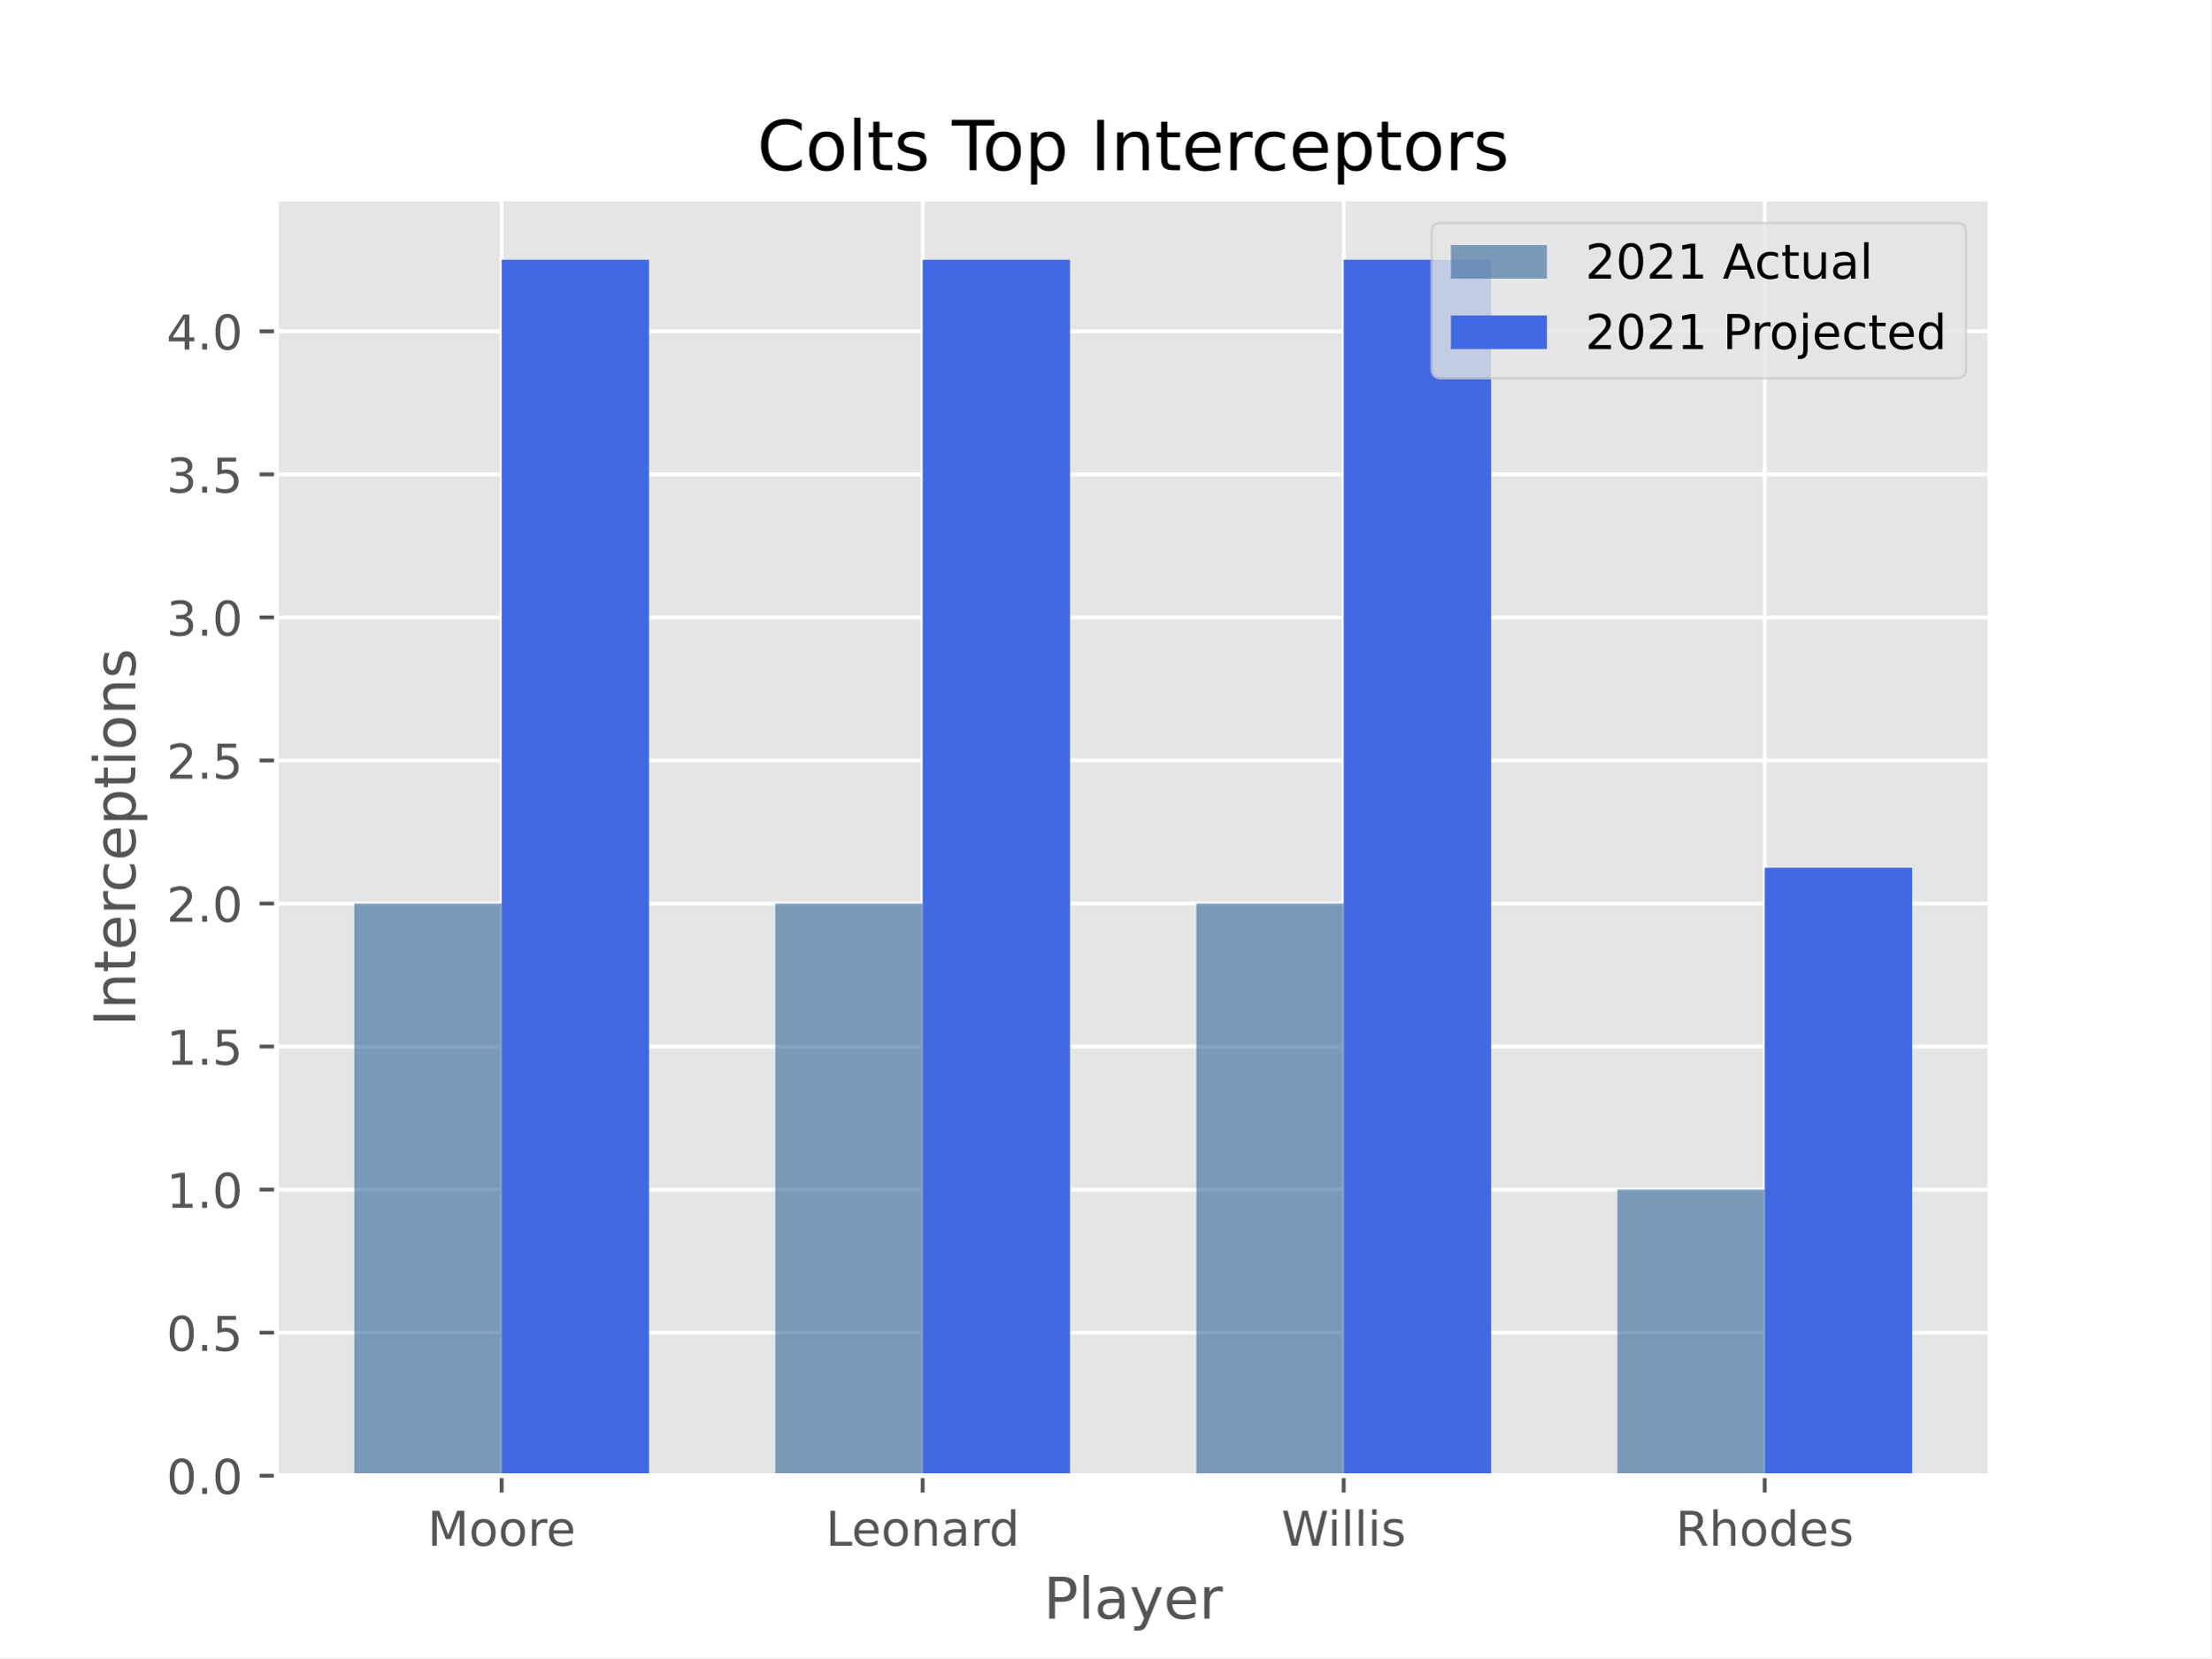
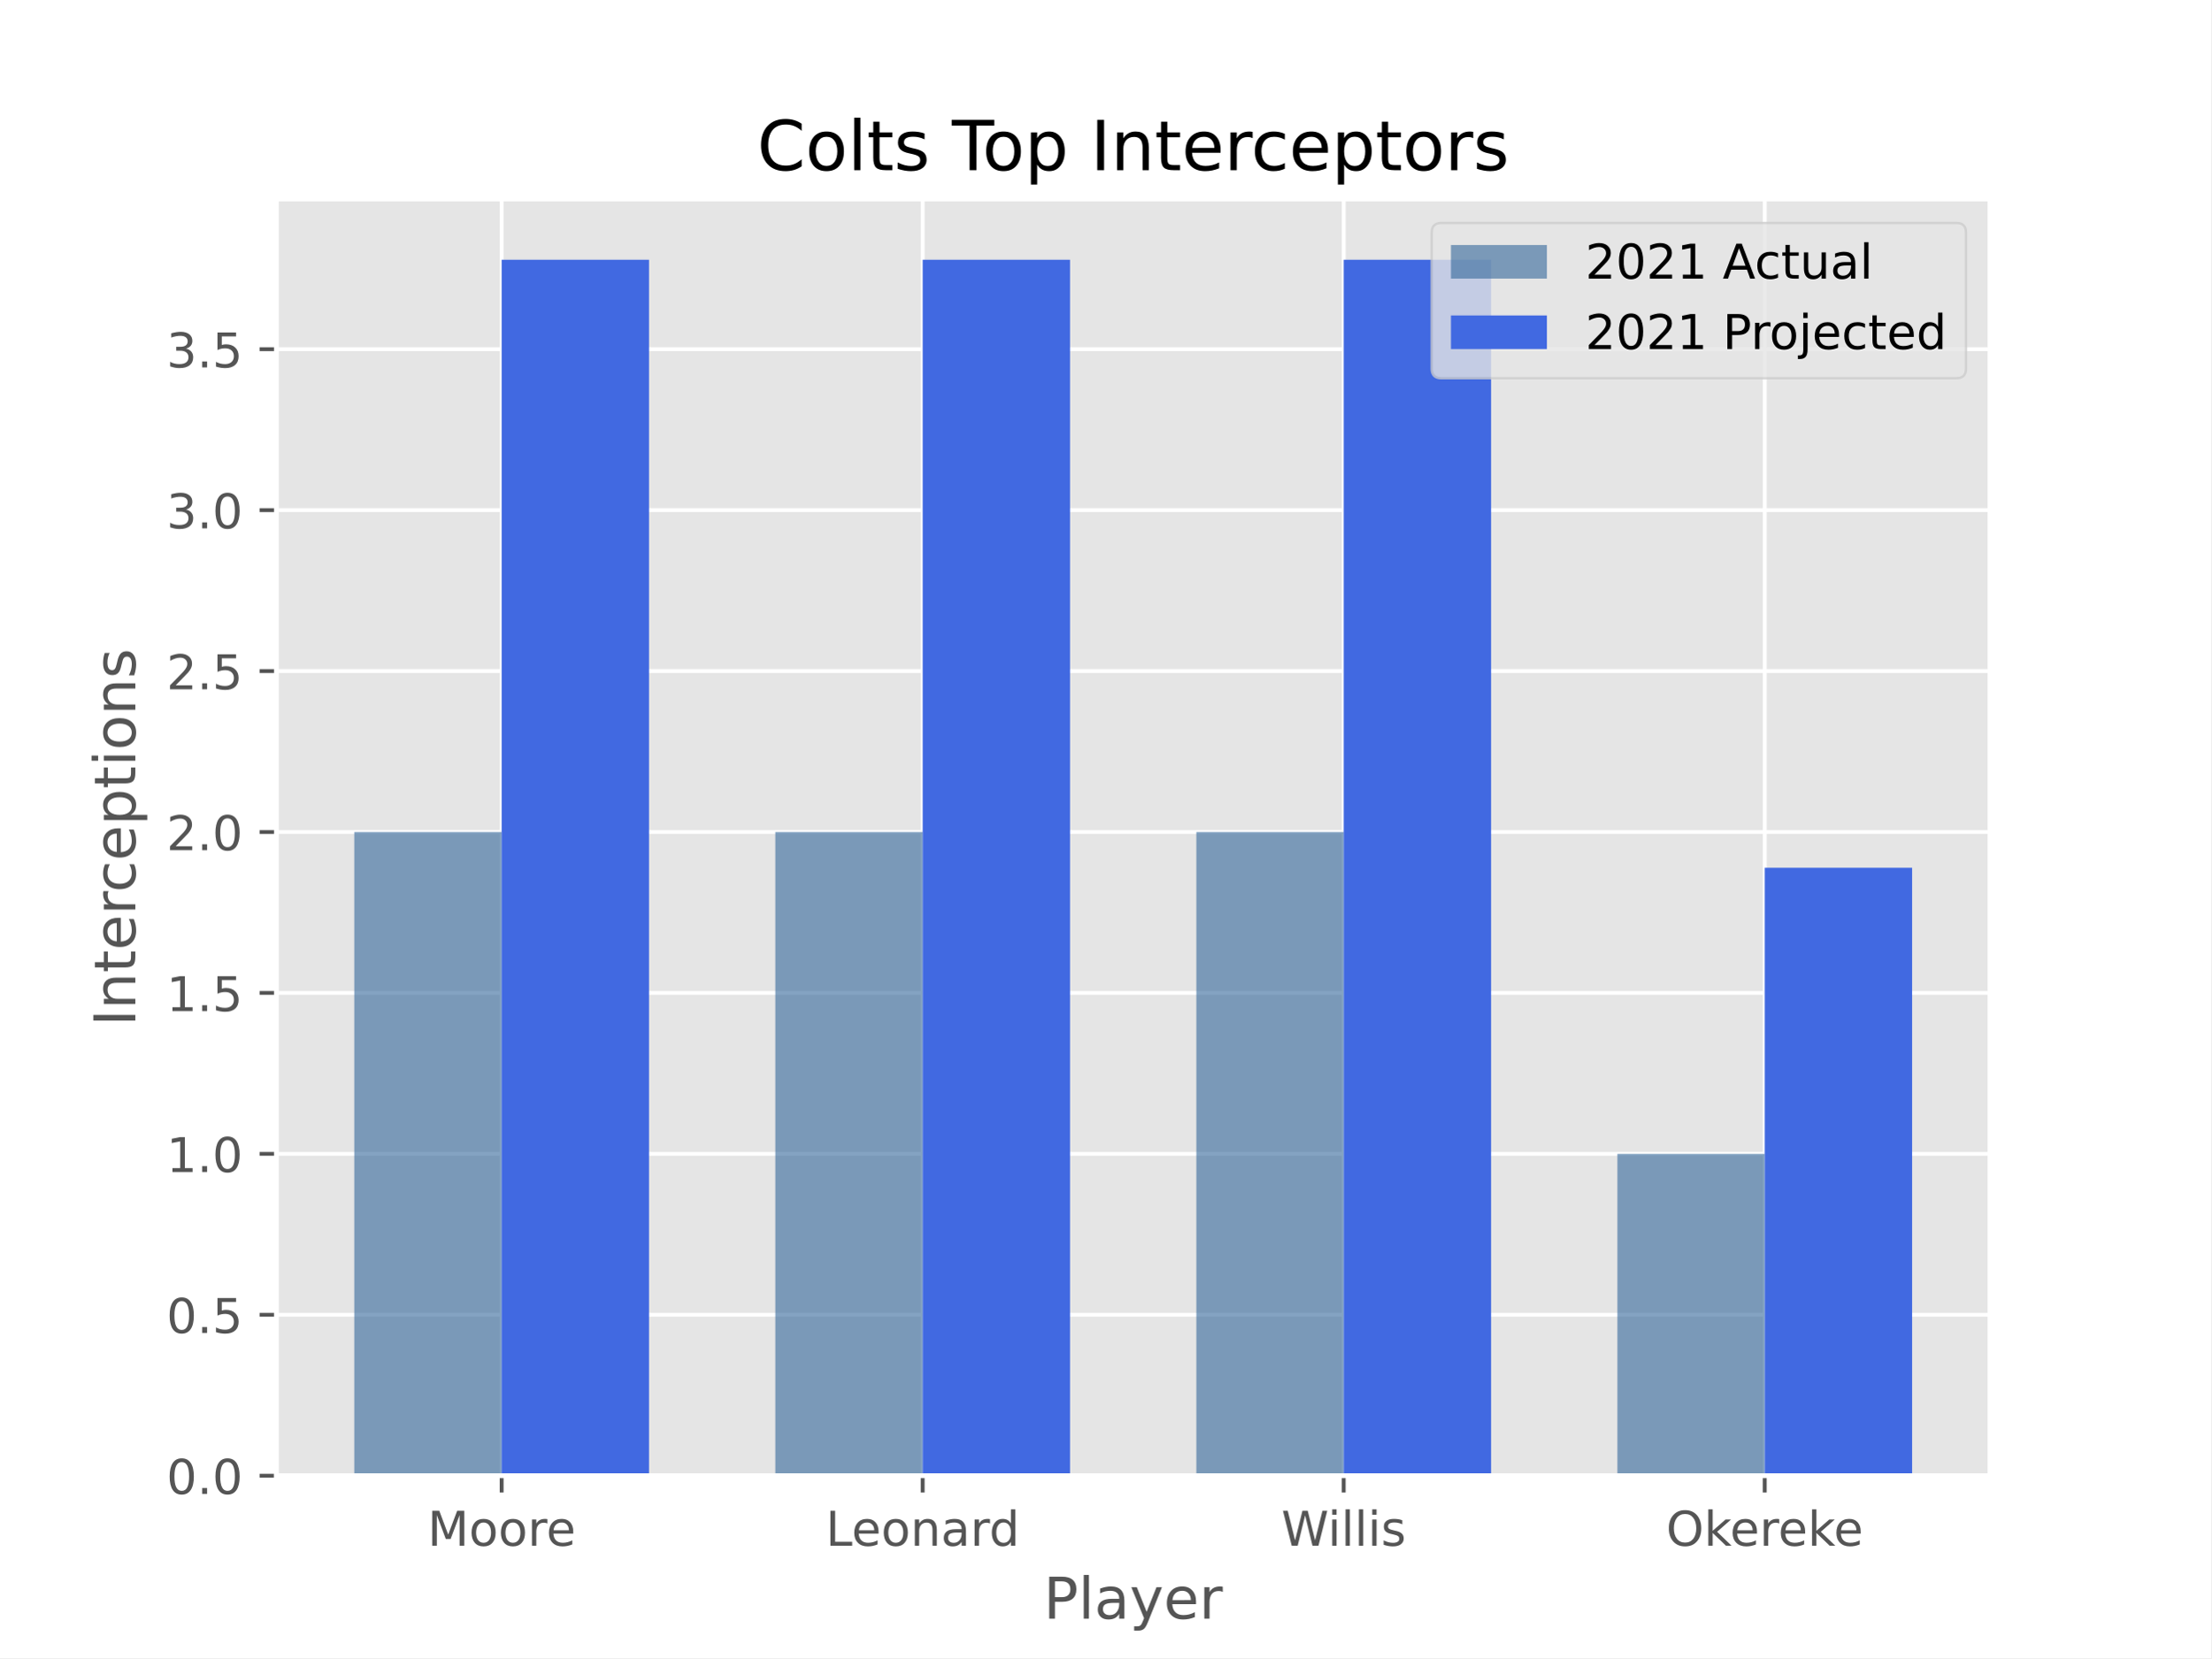
<svg xmlns="http://www.w3.org/2000/svg" xmlns:xlink="http://www.w3.org/1999/xlink" height="345.6pt" version="1.1" viewBox="0 0 460.8 345.6" width="460.8pt">
  <defs>
    <style type="text/css">*{stroke-linecap:butt;stroke-linejoin:round;}</style>
  </defs>
  <g id="figure_1">
    <g id="patch_1">
      <path d="M 0 345.6  L 460.8 345.6  L 460.8 0  L 0 0  z " style="fill:#ffffff;" />
    </g>
    <g id="axes_1">
      <g id="patch_2">
        <path d="M 57.6 307.584  L 414.72 307.584  L 414.72 41.472  L 57.6 41.472  z " style="fill:#e5e5e5;" />
      </g>
      <g id="matplotlib.axis_1">
        <g id="xtick_1">
          <g id="line2d_1">
-             <path clip-path="url(#pffdbed6450)" d="M 104.543 307.584  L 104.543 41.472  " style="fill:none;stroke:#ffffff;stroke-linecap:square;stroke-width:0.8;" />
+             <path clip-path="url(#p19f0ac5acc)" d="M 104.543 307.584  L 104.543 41.472  " style="fill:none;stroke:#ffffff;stroke-linecap:square;stroke-width:0.8;" />
          </g>
          <g id="line2d_2">
            <defs>
-               <path d="M 0 0  L 0 3.5  " id="m715b5a7d0b" style="stroke:#555555;stroke-width:0.8;" />
-             </defs>
-             <g>
-               <use style="fill:#555555;stroke:#555555;stroke-width:0.8;" x="104.543" xlink:href="#m715b5a7d0b" y="307.584" />
+               <path d="M 0 0  L 0 3.5  " id="m39acea9002" style="stroke:#555555;stroke-width:0.8;" />
+             </defs>
+             <g>
+               <use style="fill:#555555;stroke:#555555;stroke-width:0.8;" x="104.543" xlink:href="#m39acea9002" y="307.584" />
            </g>
          </g>
          <g id="text_1">
            <g style="fill:#555555;" transform="translate(89.09095 322.1824)scale(0.1 -0.1)">
              <defs>
                <path d="M 628 4666  L 1569 4666  L 2759 1491  L 3956 4666  L 4897 4666  L 4897 0  L 4281 0  L 4281 4097  L 3078 897  L 2444 897  L 1241 4097  L 1241 0  L 628 0  L 628 4666  z " id="DejaVuSans-4d" transform="scale(0.015625)" />
                <path d="M 1959 3097  Q 1497 3097 1228 2736  Q 959 2375 959 1747  Q 959 1119 1226 758  Q 1494 397 1959 397  Q 2419 397 2687 759  Q 2956 1122 2956 1747  Q 2956 2369 2687 2733  Q 2419 3097 1959 3097  z M 1959 3584  Q 2709 3584 3137 3096  Q 3566 2609 3566 1747  Q 3566 888 3137 398  Q 2709 -91 1959 -91  Q 1206 -91 779 398  Q 353 888 353 1747  Q 353 2609 779 3096  Q 1206 3584 1959 3584  z " id="DejaVuSans-6f" transform="scale(0.015625)" />
                <path d="M 2631 2963  Q 2534 3019 2420 3045  Q 2306 3072 2169 3072  Q 1681 3072 1420 2755  Q 1159 2438 1159 1844  L 1159 0  L 581 0  L 581 3500  L 1159 3500  L 1159 2956  Q 1341 3275 1631 3429  Q 1922 3584 2338 3584  Q 2397 3584 2469 3576  Q 2541 3569 2628 3553  L 2631 2963  z " id="DejaVuSans-72" transform="scale(0.015625)" />
                <path d="M 3597 1894  L 3597 1613  L 953 1613  Q 991 1019 1311 708  Q 1631 397 2203 397  Q 2534 397 2845 478  Q 3156 559 3463 722  L 3463 178  Q 3153 47 2828 -22  Q 2503 -91 2169 -91  Q 1331 -91 842 396  Q 353 884 353 1716  Q 353 2575 817 3079  Q 1281 3584 2069 3584  Q 2775 3584 3186 3129  Q 3597 2675 3597 1894  z M 3022 2063  Q 3016 2534 2758 2815  Q 2500 3097 2075 3097  Q 1594 3097 1305 2825  Q 1016 2553 972 2059  L 3022 2063  z " id="DejaVuSans-65" transform="scale(0.015625)" />
              </defs>
              <use xlink:href="#DejaVuSans-4d" />
              <use x="86.279" xlink:href="#DejaVuSans-6f" />
              <use x="147.461" xlink:href="#DejaVuSans-6f" />
              <use x="208.643" xlink:href="#DejaVuSans-72" />
              <use x="247.506" xlink:href="#DejaVuSans-65" />
            </g>
          </g>
        </g>
        <g id="xtick_2">
          <g id="line2d_3">
-             <path clip-path="url(#pffdbed6450)" d="M 192.288 307.584  L 192.288 41.472  " style="fill:none;stroke:#ffffff;stroke-linecap:square;stroke-width:0.8;" />
+             <path clip-path="url(#p19f0ac5acc)" d="M 192.288 307.584  L 192.288 41.472  " style="fill:none;stroke:#ffffff;stroke-linecap:square;stroke-width:0.8;" />
          </g>
          <g id="line2d_4">
            <g>
-               <use style="fill:#555555;stroke:#555555;stroke-width:0.8;" x="192.288" xlink:href="#m715b5a7d0b" y="307.584" />
+               <use style="fill:#555555;stroke:#555555;stroke-width:0.8;" x="192.288" xlink:href="#m39acea9002" y="307.584" />
            </g>
          </g>
          <g id="text_2">
            <g style="fill:#555555;" transform="translate(172.0784 322.1824)scale(0.1 -0.1)">
              <defs>
                <path d="M 628 4666  L 1259 4666  L 1259 531  L 3531 531  L 3531 0  L 628 0  L 628 4666  z " id="DejaVuSans-4c" transform="scale(0.015625)" />
                <path d="M 3513 2113  L 3513 0  L 2938 0  L 2938 2094  Q 2938 2591 2744 2837  Q 2550 3084 2163 3084  Q 1697 3084 1428 2787  Q 1159 2491 1159 1978  L 1159 0  L 581 0  L 581 3500  L 1159 3500  L 1159 2956  Q 1366 3272 1645 3428  Q 1925 3584 2291 3584  Q 2894 3584 3203 3211  Q 3513 2838 3513 2113  z " id="DejaVuSans-6e" transform="scale(0.015625)" />
                <path d="M 2194 1759  Q 1497 1759 1228 1600  Q 959 1441 959 1056  Q 959 750 1161 570  Q 1363 391 1709 391  Q 2188 391 2477 730  Q 2766 1069 2766 1631  L 2766 1759  L 2194 1759  z M 3341 1997  L 3341 0  L 2766 0  L 2766 531  Q 2569 213 2275 61  Q 1981 -91 1556 -91  Q 1019 -91 701 211  Q 384 513 384 1019  Q 384 1609 779 1909  Q 1175 2209 1959 2209  L 2766 2209  L 2766 2266  Q 2766 2663 2505 2880  Q 2244 3097 1772 3097  Q 1472 3097 1187 3025  Q 903 2953 641 2809  L 641 3341  Q 956 3463 1253 3523  Q 1550 3584 1831 3584  Q 2591 3584 2966 3190  Q 3341 2797 3341 1997  z " id="DejaVuSans-61" transform="scale(0.015625)" />
                <path d="M 2906 2969  L 2906 4863  L 3481 4863  L 3481 0  L 2906 0  L 2906 525  Q 2725 213 2448 61  Q 2172 -91 1784 -91  Q 1150 -91 751 415  Q 353 922 353 1747  Q 353 2572 751 3078  Q 1150 3584 1784 3584  Q 2172 3584 2448 3432  Q 2725 3281 2906 2969  z M 947 1747  Q 947 1113 1208 752  Q 1469 391 1925 391  Q 2381 391 2643 752  Q 2906 1113 2906 1747  Q 2906 2381 2643 2742  Q 2381 3103 1925 3103  Q 1469 3103 1208 2742  Q 947 2381 947 1747  z " id="DejaVuSans-64" transform="scale(0.015625)" />
              </defs>
              <use xlink:href="#DejaVuSans-4c" />
              <use x="53.963" xlink:href="#DejaVuSans-65" />
              <use x="115.486" xlink:href="#DejaVuSans-6f" />
              <use x="176.668" xlink:href="#DejaVuSans-6e" />
              <use x="240.047" xlink:href="#DejaVuSans-61" />
              <use x="301.326" xlink:href="#DejaVuSans-72" />
              <use x="340.689" xlink:href="#DejaVuSans-64" />
            </g>
          </g>
        </g>
        <g id="xtick_3">
          <g id="line2d_5">
-             <path clip-path="url(#pffdbed6450)" d="M 280.032 307.584  L 280.032 41.472  " style="fill:none;stroke:#ffffff;stroke-linecap:square;stroke-width:0.8;" />
+             <path clip-path="url(#p19f0ac5acc)" d="M 280.032 307.584  L 280.032 41.472  " style="fill:none;stroke:#ffffff;stroke-linecap:square;stroke-width:0.8;" />
          </g>
          <g id="line2d_6">
            <g>
-               <use style="fill:#555555;stroke:#555555;stroke-width:0.8;" x="280.032" xlink:href="#m715b5a7d0b" y="307.584" />
+               <use style="fill:#555555;stroke:#555555;stroke-width:0.8;" x="280.032" xlink:href="#m39acea9002" y="307.584" />
            </g>
          </g>
          <g id="text_3">
            <g style="fill:#555555;" transform="translate(267.04 322.1824)scale(0.1 -0.1)">
              <defs>
                <path d="M 213 4666  L 850 4666  L 1831 722  L 2809 4666  L 3519 4666  L 4500 722  L 5478 4666  L 6119 4666  L 4947 0  L 4153 0  L 3169 4050  L 2175 0  L 1381 0  L 213 4666  z " id="DejaVuSans-57" transform="scale(0.015625)" />
                <path d="M 603 3500  L 1178 3500  L 1178 0  L 603 0  L 603 3500  z M 603 4863  L 1178 4863  L 1178 4134  L 603 4134  L 603 4863  z " id="DejaVuSans-69" transform="scale(0.015625)" />
                <path d="M 603 4863  L 1178 4863  L 1178 0  L 603 0  L 603 4863  z " id="DejaVuSans-6c" transform="scale(0.015625)" />
                <path d="M 2834 3397  L 2834 2853  Q 2591 2978 2328 3040  Q 2066 3103 1784 3103  Q 1356 3103 1142 2972  Q 928 2841 928 2578  Q 928 2378 1081 2264  Q 1234 2150 1697 2047  L 1894 2003  Q 2506 1872 2764 1633  Q 3022 1394 3022 966  Q 3022 478 2636 193  Q 2250 -91 1575 -91  Q 1294 -91 989 -36  Q 684 19 347 128  L 347 722  Q 666 556 975 473  Q 1284 391 1588 391  Q 1994 391 2212 530  Q 2431 669 2431 922  Q 2431 1156 2273 1281  Q 2116 1406 1581 1522  L 1381 1569  Q 847 1681 609 1914  Q 372 2147 372 2553  Q 372 3047 722 3315  Q 1072 3584 1716 3584  Q 2034 3584 2315 3537  Q 2597 3491 2834 3397  z " id="DejaVuSans-73" transform="scale(0.015625)" />
              </defs>
              <use xlink:href="#DejaVuSans-57" />
              <use x="96.627" xlink:href="#DejaVuSans-69" />
              <use x="124.41" xlink:href="#DejaVuSans-6c" />
              <use x="152.193" xlink:href="#DejaVuSans-6c" />
              <use x="179.977" xlink:href="#DejaVuSans-69" />
              <use x="207.76" xlink:href="#DejaVuSans-73" />
            </g>
          </g>
        </g>
        <g id="xtick_4">
          <g id="line2d_7">
-             <path clip-path="url(#pffdbed6450)" d="M 367.777 307.584  L 367.777 41.472  " style="fill:none;stroke:#ffffff;stroke-linecap:square;stroke-width:0.8;" />
+             <path clip-path="url(#p19f0ac5acc)" d="M 367.777 307.584  L 367.777 41.472  " style="fill:none;stroke:#ffffff;stroke-linecap:square;stroke-width:0.8;" />
          </g>
          <g id="line2d_8">
            <g>
-               <use style="fill:#555555;stroke:#555555;stroke-width:0.8;" x="367.777" xlink:href="#m715b5a7d0b" y="307.584" />
+               <use style="fill:#555555;stroke:#555555;stroke-width:0.8;" x="367.777" xlink:href="#m39acea9002" y="307.584" />
            </g>
          </g>
          <g id="text_4">
-             <g style="fill:#555555;" transform="translate(349.2189 322.1824)scale(0.1 -0.1)">
-               <defs>
-                 <path d="M 2841 2188  Q 3044 2119 3236 1894  Q 3428 1669 3622 1275  L 4263 0  L 3584 0  L 2988 1197  Q 2756 1666 2539 1819  Q 2322 1972 1947 1972  L 1259 1972  L 1259 0  L 628 0  L 628 4666  L 2053 4666  Q 2853 4666 3247 4331  Q 3641 3997 3641 3322  Q 3641 2881 3436 2590  Q 3231 2300 2841 2188  z M 1259 4147  L 1259 2491  L 2053 2491  Q 2509 2491 2742 2702  Q 2975 2913 2975 3322  Q 2975 3731 2742 3939  Q 2509 4147 2053 4147  L 1259 4147  z " id="DejaVuSans-52" transform="scale(0.015625)" />
-                 <path d="M 3513 2113  L 3513 0  L 2938 0  L 2938 2094  Q 2938 2591 2744 2837  Q 2550 3084 2163 3084  Q 1697 3084 1428 2787  Q 1159 2491 1159 1978  L 1159 0  L 581 0  L 581 4863  L 1159 4863  L 1159 2956  Q 1366 3272 1645 3428  Q 1925 3584 2291 3584  Q 2894 3584 3203 3211  Q 3513 2838 3513 2113  z " id="DejaVuSans-68" transform="scale(0.015625)" />
-               </defs>
-               <use xlink:href="#DejaVuSans-52" />
-               <use x="69.482" xlink:href="#DejaVuSans-68" />
-               <use x="132.861" xlink:href="#DejaVuSans-6f" />
-               <use x="194.043" xlink:href="#DejaVuSans-64" />
-               <use x="257.52" xlink:href="#DejaVuSans-65" />
-               <use x="319.043" xlink:href="#DejaVuSans-73" />
+             <g style="fill:#555555;" transform="translate(347.24 322.1824)scale(0.1 -0.1)">
+               <defs>
+                 <path d="M 2522 4238  Q 1834 4238 1429 3725  Q 1025 3213 1025 2328  Q 1025 1447 1429 934  Q 1834 422 2522 422  Q 3209 422 3611 934  Q 4013 1447 4013 2328  Q 4013 3213 3611 3725  Q 3209 4238 2522 4238  z M 2522 4750  Q 3503 4750 4090 4092  Q 4678 3434 4678 2328  Q 4678 1225 4090 567  Q 3503 -91 2522 -91  Q 1538 -91 948 565  Q 359 1222 359 2328  Q 359 3434 948 4092  Q 1538 4750 2522 4750  z " id="DejaVuSans-4f" transform="scale(0.015625)" />
+                 <path d="M 581 4863  L 1159 4863  L 1159 1991  L 2875 3500  L 3609 3500  L 1753 1863  L 3688 0  L 2938 0  L 1159 1709  L 1159 0  L 581 0  L 581 4863  z " id="DejaVuSans-6b" transform="scale(0.015625)" />
+               </defs>
+               <use xlink:href="#DejaVuSans-4f" />
+               <use x="78.711" xlink:href="#DejaVuSans-6b" />
+               <use x="132.996" xlink:href="#DejaVuSans-65" />
+               <use x="194.52" xlink:href="#DejaVuSans-72" />
+               <use x="233.383" xlink:href="#DejaVuSans-65" />
+               <use x="294.906" xlink:href="#DejaVuSans-6b" />
+               <use x="349.191" xlink:href="#DejaVuSans-65" />
            </g>
          </g>
        </g>
        <g id="text_5">
          <g style="fill:#555555;" transform="translate(217.4888 337.3802)scale(0.12 -0.12)">
            <defs>
              <path d="M 1259 4147  L 1259 2394  L 2053 2394  Q 2494 2394 2734 2622  Q 2975 2850 2975 3272  Q 2975 3691 2734 3919  Q 2494 4147 2053 4147  L 1259 4147  z M 628 4666  L 2053 4666  Q 2838 4666 3239 4311  Q 3641 3956 3641 3272  Q 3641 2581 3239 2228  Q 2838 1875 2053 1875  L 1259 1875  L 1259 0  L 628 0  L 628 4666  z " id="DejaVuSans-50" transform="scale(0.015625)" />
              <path d="M 2059 -325  Q 1816 -950 1584 -1140  Q 1353 -1331 966 -1331  L 506 -1331  L 506 -850  L 844 -850  Q 1081 -850 1212 -737  Q 1344 -625 1503 -206  L 1606 56  L 191 3500  L 800 3500  L 1894 763  L 2988 3500  L 3597 3500  L 2059 -325  z " id="DejaVuSans-79" transform="scale(0.015625)" />
            </defs>
            <use xlink:href="#DejaVuSans-50" />
            <use x="60.303" xlink:href="#DejaVuSans-6c" />
            <use x="88.086" xlink:href="#DejaVuSans-61" />
            <use x="149.365" xlink:href="#DejaVuSans-79" />
            <use x="208.545" xlink:href="#DejaVuSans-65" />
            <use x="270.068" xlink:href="#DejaVuSans-72" />
          </g>
        </g>
      </g>
      <g id="matplotlib.axis_2">
        <g id="ytick_1">
          <g id="line2d_9">
-             <path clip-path="url(#pffdbed6450)" d="M 57.6 307.584  L 414.72 307.584  " style="fill:none;stroke:#ffffff;stroke-linecap:square;stroke-width:0.8;" />
+             <path clip-path="url(#p19f0ac5acc)" d="M 57.6 307.584  L 414.72 307.584  " style="fill:none;stroke:#ffffff;stroke-linecap:square;stroke-width:0.8;" />
          </g>
          <g id="line2d_10">
            <defs>
-               <path d="M 0 0  L -3.5 0  " id="m99af0144f6" style="stroke:#555555;stroke-width:0.8;" />
-             </defs>
-             <g>
-               <use style="fill:#555555;stroke:#555555;stroke-width:0.8;" x="57.6" xlink:href="#m99af0144f6" y="307.584" />
+               <path d="M 0 0  L -3.5 0  " id="m8cae563589" style="stroke:#555555;stroke-width:0.8;" />
+             </defs>
+             <g>
+               <use style="fill:#555555;stroke:#555555;stroke-width:0.8;" x="57.6" xlink:href="#m8cae563589" y="307.584" />
            </g>
          </g>
          <g id="text_6">
            <g style="fill:#555555;" transform="translate(34.69687 311.3832)scale(0.1 -0.1)">
              <defs>
                <path d="M 2034 4250  Q 1547 4250 1301 3770  Q 1056 3291 1056 2328  Q 1056 1369 1301 889  Q 1547 409 2034 409  Q 2525 409 2770 889  Q 3016 1369 3016 2328  Q 3016 3291 2770 3770  Q 2525 4250 2034 4250  z M 2034 4750  Q 2819 4750 3233 4129  Q 3647 3509 3647 2328  Q 3647 1150 3233 529  Q 2819 -91 2034 -91  Q 1250 -91 836 529  Q 422 1150 422 2328  Q 422 3509 836 4129  Q 1250 4750 2034 4750  z " id="DejaVuSans-30" transform="scale(0.015625)" />
                <path d="M 684 794  L 1344 794  L 1344 0  L 684 0  L 684 794  z " id="DejaVuSans-2e" transform="scale(0.015625)" />
              </defs>
              <use xlink:href="#DejaVuSans-30" />
              <use x="63.623" xlink:href="#DejaVuSans-2e" />
              <use x="95.41" xlink:href="#DejaVuSans-30" />
            </g>
          </g>
        </g>
        <g id="ytick_2">
          <g id="line2d_11">
-             <path clip-path="url(#pffdbed6450)" d="M 57.6 277.768  L 414.72 277.768  " style="fill:none;stroke:#ffffff;stroke-linecap:square;stroke-width:0.8;" />
+             <path clip-path="url(#p19f0ac5acc)" d="M 57.6 274.04  L 414.72 274.04  " style="fill:none;stroke:#ffffff;stroke-linecap:square;stroke-width:0.8;" />
          </g>
          <g id="line2d_12">
            <g>
-               <use style="fill:#555555;stroke:#555555;stroke-width:0.8;" x="57.6" xlink:href="#m99af0144f6" y="277.768" />
+               <use style="fill:#555555;stroke:#555555;stroke-width:0.8;" x="57.6" xlink:href="#m8cae563589" y="274.04" />
            </g>
          </g>
          <g id="text_7">
-             <g style="fill:#555555;" transform="translate(34.69687 281.5667)scale(0.1 -0.1)">
+             <g style="fill:#555555;" transform="translate(34.69687 277.8397)scale(0.1 -0.1)">
              <defs>
                <path d="M 691 4666  L 3169 4666  L 3169 4134  L 1269 4134  L 1269 2991  Q 1406 3038 1543 3061  Q 1681 3084 1819 3084  Q 2600 3084 3056 2656  Q 3513 2228 3513 1497  Q 3513 744 3044 326  Q 2575 -91 1722 -91  Q 1428 -91 1123 -41  Q 819 9 494 109  L 494 744  Q 775 591 1075 516  Q 1375 441 1709 441  Q 2250 441 2565 725  Q 2881 1009 2881 1497  Q 2881 1984 2565 2268  Q 2250 2553 1709 2553  Q 1456 2553 1204 2497  Q 953 2441 691 2322  L 691 4666  z " id="DejaVuSans-35" transform="scale(0.015625)" />
              </defs>
              <use xlink:href="#DejaVuSans-30" />
              <use x="63.623" xlink:href="#DejaVuSans-2e" />
              <use x="95.41" xlink:href="#DejaVuSans-35" />
            </g>
          </g>
        </g>
        <g id="ytick_3">
          <g id="line2d_13">
-             <path clip-path="url(#pffdbed6450)" d="M 57.6 247.951  L 414.72 247.951  " style="fill:none;stroke:#ffffff;stroke-linecap:square;stroke-width:0.8;" />
+             <path clip-path="url(#p19f0ac5acc)" d="M 57.6 240.497  L 414.72 240.497  " style="fill:none;stroke:#ffffff;stroke-linecap:square;stroke-width:0.8;" />
          </g>
          <g id="line2d_14">
            <g>
-               <use style="fill:#555555;stroke:#555555;stroke-width:0.8;" x="57.6" xlink:href="#m99af0144f6" y="247.951" />
+               <use style="fill:#555555;stroke:#555555;stroke-width:0.8;" x="57.6" xlink:href="#m8cae563589" y="240.497" />
            </g>
          </g>
          <g id="text_8">
-             <g style="fill:#555555;" transform="translate(34.69687 251.7503)scale(0.1 -0.1)">
+             <g style="fill:#555555;" transform="translate(34.69687 244.2962)scale(0.1 -0.1)">
              <defs>
                <path d="M 794 531  L 1825 531  L 1825 4091  L 703 3866  L 703 4441  L 1819 4666  L 2450 4666  L 2450 531  L 3481 531  L 3481 0  L 794 0  L 794 531  z " id="DejaVuSans-31" transform="scale(0.015625)" />
              </defs>
              <use xlink:href="#DejaVuSans-31" />
              <use x="63.623" xlink:href="#DejaVuSans-2e" />
              <use x="95.41" xlink:href="#DejaVuSans-30" />
            </g>
          </g>
        </g>
        <g id="ytick_4">
          <g id="line2d_15">
-             <path clip-path="url(#pffdbed6450)" d="M 57.6 218.135  L 414.72 218.135  " style="fill:none;stroke:#ffffff;stroke-linecap:square;stroke-width:0.8;" />
+             <path clip-path="url(#p19f0ac5acc)" d="M 57.6 206.953  L 414.72 206.953  " style="fill:none;stroke:#ffffff;stroke-linecap:square;stroke-width:0.8;" />
          </g>
          <g id="line2d_16">
            <g>
-               <use style="fill:#555555;stroke:#555555;stroke-width:0.8;" x="57.6" xlink:href="#m99af0144f6" y="218.135" />
+               <use style="fill:#555555;stroke:#555555;stroke-width:0.8;" x="57.6" xlink:href="#m8cae563589" y="206.953" />
            </g>
          </g>
          <g id="text_9">
-             <g style="fill:#555555;" transform="translate(34.69687 221.9338)scale(0.1 -0.1)">
+             <g style="fill:#555555;" transform="translate(34.69687 210.7526)scale(0.1 -0.1)">
              <use xlink:href="#DejaVuSans-31" />
              <use x="63.623" xlink:href="#DejaVuSans-2e" />
              <use x="95.41" xlink:href="#DejaVuSans-35" />
            </g>
          </g>
        </g>
        <g id="ytick_5">
          <g id="line2d_17">
-             <path clip-path="url(#pffdbed6450)" d="M 57.6 188.318  L 414.72 188.318  " style="fill:none;stroke:#ffffff;stroke-linecap:square;stroke-width:0.8;" />
+             <path clip-path="url(#p19f0ac5acc)" d="M 57.6 173.41  L 414.72 173.41  " style="fill:none;stroke:#ffffff;stroke-linecap:square;stroke-width:0.8;" />
          </g>
          <g id="line2d_18">
            <g>
-               <use style="fill:#555555;stroke:#555555;stroke-width:0.8;" x="57.6" xlink:href="#m99af0144f6" y="188.318" />
+               <use style="fill:#555555;stroke:#555555;stroke-width:0.8;" x="57.6" xlink:href="#m8cae563589" y="173.41" />
            </g>
          </g>
          <g id="text_10">
-             <g style="fill:#555555;" transform="translate(34.69687 192.1173)scale(0.1 -0.1)">
+             <g style="fill:#555555;" transform="translate(34.69687 177.2091)scale(0.1 -0.1)">
              <defs>
                <path d="M 1228 531  L 3431 531  L 3431 0  L 469 0  L 469 531  Q 828 903 1448 1529  Q 2069 2156 2228 2338  Q 2531 2678 2651 2914  Q 2772 3150 2772 3378  Q 2772 3750 2511 3984  Q 2250 4219 1831 4219  Q 1534 4219 1204 4116  Q 875 4013 500 3803  L 500 4441  Q 881 4594 1212 4672  Q 1544 4750 1819 4750  Q 2544 4750 2975 4387  Q 3406 4025 3406 3419  Q 3406 3131 3298 2873  Q 3191 2616 2906 2266  Q 2828 2175 2409 1742  Q 1991 1309 1228 531  z " id="DejaVuSans-32" transform="scale(0.015625)" />
              </defs>
              <use xlink:href="#DejaVuSans-32" />
              <use x="63.623" xlink:href="#DejaVuSans-2e" />
              <use x="95.41" xlink:href="#DejaVuSans-30" />
            </g>
          </g>
        </g>
        <g id="ytick_6">
          <g id="line2d_19">
-             <path clip-path="url(#pffdbed6450)" d="M 57.6 158.502  L 414.72 158.502  " style="fill:none;stroke:#ffffff;stroke-linecap:square;stroke-width:0.8;" />
+             <path clip-path="url(#p19f0ac5acc)" d="M 57.6 139.866  L 414.72 139.866  " style="fill:none;stroke:#ffffff;stroke-linecap:square;stroke-width:0.8;" />
          </g>
          <g id="line2d_20">
            <g>
-               <use style="fill:#555555;stroke:#555555;stroke-width:0.8;" x="57.6" xlink:href="#m99af0144f6" y="158.502" />
+               <use style="fill:#555555;stroke:#555555;stroke-width:0.8;" x="57.6" xlink:href="#m8cae563589" y="139.866" />
            </g>
          </g>
          <g id="text_11">
-             <g style="fill:#555555;" transform="translate(34.69687 162.3009)scale(0.1 -0.1)">
+             <g style="fill:#555555;" transform="translate(34.69687 143.6656)scale(0.1 -0.1)">
              <use xlink:href="#DejaVuSans-32" />
              <use x="63.623" xlink:href="#DejaVuSans-2e" />
              <use x="95.41" xlink:href="#DejaVuSans-35" />
            </g>
          </g>
        </g>
        <g id="ytick_7">
          <g id="line2d_21">
-             <path clip-path="url(#pffdbed6450)" d="M 57.6 128.685  L 414.72 128.685  " style="fill:none;stroke:#ffffff;stroke-linecap:square;stroke-width:0.8;" />
+             <path clip-path="url(#p19f0ac5acc)" d="M 57.6 106.323  L 414.72 106.323  " style="fill:none;stroke:#ffffff;stroke-linecap:square;stroke-width:0.8;" />
          </g>
          <g id="line2d_22">
            <g>
-               <use style="fill:#555555;stroke:#555555;stroke-width:0.8;" x="57.6" xlink:href="#m99af0144f6" y="128.685" />
+               <use style="fill:#555555;stroke:#555555;stroke-width:0.8;" x="57.6" xlink:href="#m8cae563589" y="106.323" />
            </g>
          </g>
          <g id="text_12">
-             <g style="fill:#555555;" transform="translate(34.69687 132.4844)scale(0.1 -0.1)">
+             <g style="fill:#555555;" transform="translate(34.69687 110.122)scale(0.1 -0.1)">
              <defs>
                <path d="M 2597 2516  Q 3050 2419 3304 2112  Q 3559 1806 3559 1356  Q 3559 666 3084 287  Q 2609 -91 1734 -91  Q 1441 -91 1130 -33  Q 819 25 488 141  L 488 750  Q 750 597 1062 519  Q 1375 441 1716 441  Q 2309 441 2620 675  Q 2931 909 2931 1356  Q 2931 1769 2642 2001  Q 2353 2234 1838 2234  L 1294 2234  L 1294 2753  L 1863 2753  Q 2328 2753 2575 2939  Q 2822 3125 2822 3475  Q 2822 3834 2567 4026  Q 2313 4219 1838 4219  Q 1578 4219 1281 4162  Q 984 4106 628 3988  L 628 4550  Q 988 4650 1302 4700  Q 1616 4750 1894 4750  Q 2613 4750 3031 4423  Q 3450 4097 3450 3541  Q 3450 3153 3228 2886  Q 3006 2619 2597 2516  z " id="DejaVuSans-33" transform="scale(0.015625)" />
              </defs>
              <use xlink:href="#DejaVuSans-33" />
              <use x="63.623" xlink:href="#DejaVuSans-2e" />
              <use x="95.41" xlink:href="#DejaVuSans-30" />
            </g>
          </g>
        </g>
        <g id="ytick_8">
          <g id="line2d_23">
-             <path clip-path="url(#pffdbed6450)" d="M 57.6 98.869  L 414.72 98.869  " style="fill:none;stroke:#ffffff;stroke-linecap:square;stroke-width:0.8;" />
+             <path clip-path="url(#p19f0ac5acc)" d="M 57.6 72.779  L 414.72 72.779  " style="fill:none;stroke:#ffffff;stroke-linecap:square;stroke-width:0.8;" />
          </g>
          <g id="line2d_24">
            <g>
-               <use style="fill:#555555;stroke:#555555;stroke-width:0.8;" x="57.6" xlink:href="#m99af0144f6" y="98.869" />
+               <use style="fill:#555555;stroke:#555555;stroke-width:0.8;" x="57.6" xlink:href="#m8cae563589" y="72.779" />
            </g>
          </g>
          <g id="text_13">
-             <g style="fill:#555555;" transform="translate(34.69687 102.6679)scale(0.1 -0.1)">
+             <g style="fill:#555555;" transform="translate(34.69687 76.57851)scale(0.1 -0.1)">
              <use xlink:href="#DejaVuSans-33" />
              <use x="63.623" xlink:href="#DejaVuSans-2e" />
              <use x="95.41" xlink:href="#DejaVuSans-35" />
            </g>
          </g>
        </g>
-         <g id="ytick_9">
-           <g id="line2d_25">
-             <path clip-path="url(#pffdbed6450)" d="M 57.6 69.052  L 414.72 69.052  " style="fill:none;stroke:#ffffff;stroke-linecap:square;stroke-width:0.8;" />
-           </g>
-           <g id="line2d_26">
-             <g>
-               <use style="fill:#555555;stroke:#555555;stroke-width:0.8;" x="57.6" xlink:href="#m99af0144f6" y="69.052" />
-             </g>
-           </g>
-           <g id="text_14">
-             <g style="fill:#555555;" transform="translate(34.69687 72.85145)scale(0.1 -0.1)">
-               <defs>
-                 <path d="M 2419 4116  L 825 1625  L 2419 1625  L 2419 4116  z M 2253 4666  L 3047 4666  L 3047 1625  L 3713 1625  L 3713 1100  L 3047 1100  L 3047 0  L 2419 0  L 2419 1100  L 313 1100  L 313 1709  L 2253 4666  z " id="DejaVuSans-34" transform="scale(0.015625)" />
-               </defs>
-               <use xlink:href="#DejaVuSans-34" />
-               <use x="63.623" xlink:href="#DejaVuSans-2e" />
-               <use x="95.41" xlink:href="#DejaVuSans-30" />
-             </g>
-           </g>
-         </g>
-         <g id="text_15">
+         <g id="text_14">
          <g style="fill:#555555;" transform="translate(28.20125 213.8946)rotate(-90)scale(0.12 -0.12)">
            <defs>
              <path d="M 628 4666  L 1259 4666  L 1259 0  L 628 0  L 628 4666  z " id="DejaVuSans-49" transform="scale(0.015625)" />
              <path d="M 1172 4494  L 1172 3500  L 2356 3500  L 2356 3053  L 1172 3053  L 1172 1153  Q 1172 725 1289 603  Q 1406 481 1766 481  L 2356 481  L 2356 0  L 1766 0  Q 1100 0 847 248  Q 594 497 594 1153  L 594 3053  L 172 3053  L 172 3500  L 594 3500  L 594 4494  L 1172 4494  z " id="DejaVuSans-74" transform="scale(0.015625)" />
              <path d="M 3122 3366  L 3122 2828  Q 2878 2963 2633 3030  Q 2388 3097 2138 3097  Q 1578 3097 1268 2742  Q 959 2388 959 1747  Q 959 1106 1268 751  Q 1578 397 2138 397  Q 2388 397 2633 464  Q 2878 531 3122 666  L 3122 134  Q 2881 22 2623 -34  Q 2366 -91 2075 -91  Q 1284 -91 818 406  Q 353 903 353 1747  Q 353 2603 823 3093  Q 1294 3584 2113 3584  Q 2378 3584 2631 3529  Q 2884 3475 3122 3366  z " id="DejaVuSans-63" transform="scale(0.015625)" />
              <path d="M 1159 525  L 1159 -1331  L 581 -1331  L 581 3500  L 1159 3500  L 1159 2969  Q 1341 3281 1617 3432  Q 1894 3584 2278 3584  Q 2916 3584 3314 3078  Q 3713 2572 3713 1747  Q 3713 922 3314 415  Q 2916 -91 2278 -91  Q 1894 -91 1617 61  Q 1341 213 1159 525  z M 3116 1747  Q 3116 2381 2855 2742  Q 2594 3103 2138 3103  Q 1681 3103 1420 2742  Q 1159 2381 1159 1747  Q 1159 1113 1420 752  Q 1681 391 2138 391  Q 2594 391 2855 752  Q 3116 1113 3116 1747  z " id="DejaVuSans-70" transform="scale(0.015625)" />
            </defs>
            <use xlink:href="#DejaVuSans-49" />
            <use x="29.492" xlink:href="#DejaVuSans-6e" />
            <use x="92.871" xlink:href="#DejaVuSans-74" />
            <use x="132.08" xlink:href="#DejaVuSans-65" />
            <use x="193.604" xlink:href="#DejaVuSans-72" />
            <use x="232.467" xlink:href="#DejaVuSans-63" />
            <use x="287.447" xlink:href="#DejaVuSans-65" />
            <use x="348.971" xlink:href="#DejaVuSans-70" />
            <use x="412.447" xlink:href="#DejaVuSans-74" />
            <use x="451.656" xlink:href="#DejaVuSans-69" />
            <use x="479.439" xlink:href="#DejaVuSans-6f" />
            <use x="540.621" xlink:href="#DejaVuSans-6e" />
            <use x="604" xlink:href="#DejaVuSans-73" />
          </g>
        </g>
      </g>
      <g id="patch_3">
-         <path clip-path="url(#pffdbed6450)" d="M 73.833 307.584  L 104.543 307.584  L 104.543 188.318  L 73.833 188.318  z " style="fill:#336699;fill-opacity:0.6;" />
+         <path clip-path="url(#p19f0ac5acc)" d="M 73.833 307.584  L 104.543 307.584  L 104.543 173.41  L 73.833 173.41  z " style="fill:#336699;fill-opacity:0.6;" />
      </g>
      <g id="patch_4">
-         <path clip-path="url(#pffdbed6450)" d="M 161.577 307.584  L 192.288 307.584  L 192.288 188.318  L 161.577 188.318  z " style="fill:#336699;fill-opacity:0.6;" />
+         <path clip-path="url(#p19f0ac5acc)" d="M 161.577 307.584  L 192.288 307.584  L 192.288 173.41  L 161.577 173.41  z " style="fill:#336699;fill-opacity:0.6;" />
      </g>
      <g id="patch_5">
-         <path clip-path="url(#pffdbed6450)" d="M 249.322 307.584  L 280.032 307.584  L 280.032 188.318  L 249.322 188.318  z " style="fill:#336699;fill-opacity:0.6;" />
+         <path clip-path="url(#p19f0ac5acc)" d="M 249.322 307.584  L 280.032 307.584  L 280.032 173.41  L 249.322 173.41  z " style="fill:#336699;fill-opacity:0.6;" />
      </g>
      <g id="patch_6">
-         <path clip-path="url(#pffdbed6450)" d="M 337.066 307.584  L 367.777 307.584  L 367.777 247.951  L 337.066 247.951  z " style="fill:#336699;fill-opacity:0.6;" />
+         <path clip-path="url(#p19f0ac5acc)" d="M 337.066 307.584  L 367.777 307.584  L 367.777 240.497  L 337.066 240.497  z " style="fill:#336699;fill-opacity:0.6;" />
      </g>
      <g id="patch_7">
-         <path clip-path="url(#pffdbed6450)" d="M 104.543 307.584  L 135.254 307.584  L 135.254 54.144  L 104.543 54.144  z " style="fill:#4169e1;" />
+         <path clip-path="url(#p19f0ac5acc)" d="M 104.543 307.584  L 135.254 307.584  L 135.254 54.144  L 104.543 54.144  z " style="fill:#4169e1;" />
      </g>
      <g id="patch_8">
-         <path clip-path="url(#pffdbed6450)" d="M 192.288 307.584  L 222.998 307.584  L 222.998 54.144  L 192.288 54.144  z " style="fill:#4169e1;" />
+         <path clip-path="url(#p19f0ac5acc)" d="M 192.288 307.584  L 222.998 307.584  L 222.998 54.144  L 192.288 54.144  z " style="fill:#4169e1;" />
      </g>
      <g id="patch_9">
-         <path clip-path="url(#pffdbed6450)" d="M 280.032 307.584  L 310.743 307.584  L 310.743 54.144  L 280.032 54.144  z " style="fill:#4169e1;" />
+         <path clip-path="url(#p19f0ac5acc)" d="M 280.032 307.584  L 310.743 307.584  L 310.743 54.144  L 280.032 54.144  z " style="fill:#4169e1;" />
      </g>
      <g id="patch_10">
-         <path clip-path="url(#pffdbed6450)" d="M 367.777 307.584  L 398.487 307.584  L 398.487 180.864  L 367.777 180.864  z " style="fill:#4169e1;" />
+         <path clip-path="url(#p19f0ac5acc)" d="M 367.777 307.584  L 398.487 307.584  L 398.487 180.864  L 367.777 180.864  z " style="fill:#4169e1;" />
      </g>
      <g id="patch_11">
        <path d="M 57.6 307.584  L 57.6 41.472  " style="fill:none;stroke:#ffffff;stroke-linecap:square;stroke-linejoin:miter;" />
      </g>
      <g id="patch_12">
        <path d="M 414.72 307.584  L 414.72 41.472  " style="fill:none;stroke:#ffffff;stroke-linecap:square;stroke-linejoin:miter;" />
      </g>
      <g id="patch_13">
        <path d="M 57.6 307.584  L 414.72 307.584  " style="fill:none;stroke:#ffffff;stroke-linecap:square;stroke-linejoin:miter;" />
      </g>
      <g id="patch_14">
        <path d="M 57.6 41.472  L 414.72 41.472  " style="fill:none;stroke:#ffffff;stroke-linecap:square;stroke-linejoin:miter;" />
      </g>
-       <g id="text_16">
+       <g id="text_15">
        <g transform="translate(157.7902 35.472)scale(0.144 -0.144)">
          <defs>
            <path d="M 4122 4306  L 4122 3641  Q 3803 3938 3442 4084  Q 3081 4231 2675 4231  Q 1875 4231 1450 3742  Q 1025 3253 1025 2328  Q 1025 1406 1450 917  Q 1875 428 2675 428  Q 3081 428 3442 575  Q 3803 722 4122 1019  L 4122 359  Q 3791 134 3420 21  Q 3050 -91 2638 -91  Q 1578 -91 968 557  Q 359 1206 359 2328  Q 359 3453 968 4101  Q 1578 4750 2638 4750  Q 3056 4750 3426 4639  Q 3797 4528 4122 4306  z " id="DejaVuSans-43" transform="scale(0.015625)" />
            <path id="DejaVuSans-20" transform="scale(0.015625)" />
            <path d="M -19 4666  L 3928 4666  L 3928 4134  L 2272 4134  L 2272 0  L 1638 0  L 1638 4134  L -19 4134  L -19 4666  z " id="DejaVuSans-54" transform="scale(0.015625)" />
          </defs>
          <use xlink:href="#DejaVuSans-43" />
          <use x="69.824" xlink:href="#DejaVuSans-6f" />
          <use x="131.006" xlink:href="#DejaVuSans-6c" />
          <use x="158.789" xlink:href="#DejaVuSans-74" />
          <use x="197.998" xlink:href="#DejaVuSans-73" />
          <use x="250.098" xlink:href="#DejaVuSans-20" />
          <use x="281.885" xlink:href="#DejaVuSans-54" />
          <use x="325.969" xlink:href="#DejaVuSans-6f" />
          <use x="387.15" xlink:href="#DejaVuSans-70" />
          <use x="450.627" xlink:href="#DejaVuSans-20" />
          <use x="482.414" xlink:href="#DejaVuSans-49" />
          <use x="511.906" xlink:href="#DejaVuSans-6e" />
          <use x="575.285" xlink:href="#DejaVuSans-74" />
          <use x="614.494" xlink:href="#DejaVuSans-65" />
          <use x="676.018" xlink:href="#DejaVuSans-72" />
          <use x="714.881" xlink:href="#DejaVuSans-63" />
          <use x="769.861" xlink:href="#DejaVuSans-65" />
          <use x="831.385" xlink:href="#DejaVuSans-70" />
          <use x="894.861" xlink:href="#DejaVuSans-74" />
          <use x="934.07" xlink:href="#DejaVuSans-6f" />
          <use x="995.252" xlink:href="#DejaVuSans-72" />
          <use x="1036.365" xlink:href="#DejaVuSans-73" />
        </g>
      </g>
      <g id="legend_1">
        <g id="patch_15">
          <path d="M 300.381 78.828  L 407.72 78.828  Q 409.72 78.828 409.72 76.828  L 409.72 48.472  Q 409.72 46.472 407.72 46.472  L 300.381 46.472  Q 298.381 46.472 298.381 48.472  L 298.381 76.828  Q 298.381 78.828 300.381 78.828  z " style="fill:#e5e5e5;opacity:0.8;stroke:#cccccc;stroke-linejoin:miter;stroke-width:0.5;" />
        </g>
        <g id="patch_16">
          <path d="M 302.381 58.07  L 322.381 58.07  L 322.381 51.07  L 302.381 51.07  z " style="fill:#336699;fill-opacity:0.6;" />
        </g>
-         <g id="text_17">
+         <g id="text_16">
          <g transform="translate(330.3809 58.07044)scale(0.1 -0.1)">
            <defs>
              <path d="M 2188 4044  L 1331 1722  L 3047 1722  L 2188 4044  z M 1831 4666  L 2547 4666  L 4325 0  L 3669 0  L 3244 1197  L 1141 1197  L 716 0  L 50 0  L 1831 4666  z " id="DejaVuSans-41" transform="scale(0.015625)" />
              <path d="M 544 1381  L 544 3500  L 1119 3500  L 1119 1403  Q 1119 906 1312 657  Q 1506 409 1894 409  Q 2359 409 2629 706  Q 2900 1003 2900 1516  L 2900 3500  L 3475 3500  L 3475 0  L 2900 0  L 2900 538  Q 2691 219 2414 64  Q 2138 -91 1772 -91  Q 1169 -91 856 284  Q 544 659 544 1381  z M 1991 3584  L 1991 3584  z " id="DejaVuSans-75" transform="scale(0.015625)" />
            </defs>
            <use xlink:href="#DejaVuSans-32" />
            <use x="63.623" xlink:href="#DejaVuSans-30" />
            <use x="127.246" xlink:href="#DejaVuSans-32" />
            <use x="190.869" xlink:href="#DejaVuSans-31" />
            <use x="254.492" xlink:href="#DejaVuSans-20" />
            <use x="286.279" xlink:href="#DejaVuSans-41" />
            <use x="352.938" xlink:href="#DejaVuSans-63" />
            <use x="407.918" xlink:href="#DejaVuSans-74" />
            <use x="447.127" xlink:href="#DejaVuSans-75" />
            <use x="510.506" xlink:href="#DejaVuSans-61" />
            <use x="571.785" xlink:href="#DejaVuSans-6c" />
          </g>
        </g>
        <g id="patch_17">
          <path d="M 302.381 72.749  L 322.381 72.749  L 322.381 65.749  L 302.381 65.749  z " style="fill:#4169e1;" />
        </g>
-         <g id="text_18">
+         <g id="text_17">
          <g transform="translate(330.3809 72.74856)scale(0.1 -0.1)">
            <defs>
              <path d="M 603 3500  L 1178 3500  L 1178 -63  Q 1178 -731 923 -1031  Q 669 -1331 103 -1331  L -116 -1331  L -116 -844  L 38 -844  Q 366 -844 484 -692  Q 603 -541 603 -63  L 603 3500  z M 603 4863  L 1178 4863  L 1178 4134  L 603 4134  L 603 4863  z " id="DejaVuSans-6a" transform="scale(0.015625)" />
            </defs>
            <use xlink:href="#DejaVuSans-32" />
            <use x="63.623" xlink:href="#DejaVuSans-30" />
            <use x="127.246" xlink:href="#DejaVuSans-32" />
            <use x="190.869" xlink:href="#DejaVuSans-31" />
            <use x="254.492" xlink:href="#DejaVuSans-20" />
            <use x="286.279" xlink:href="#DejaVuSans-50" />
            <use x="344.832" xlink:href="#DejaVuSans-72" />
            <use x="383.695" xlink:href="#DejaVuSans-6f" />
            <use x="444.877" xlink:href="#DejaVuSans-6a" />
            <use x="472.66" xlink:href="#DejaVuSans-65" />
            <use x="534.184" xlink:href="#DejaVuSans-63" />
            <use x="589.164" xlink:href="#DejaVuSans-74" />
            <use x="628.373" xlink:href="#DejaVuSans-65" />
            <use x="689.896" xlink:href="#DejaVuSans-64" />
          </g>
        </g>
      </g>
    </g>
  </g>
  <defs>
-     <clipPath id="pffdbed6450">
+     <clipPath id="p19f0ac5acc">
      <rect height="266.112" width="357.12" x="57.6" y="41.472" />
    </clipPath>
  </defs>
</svg>
